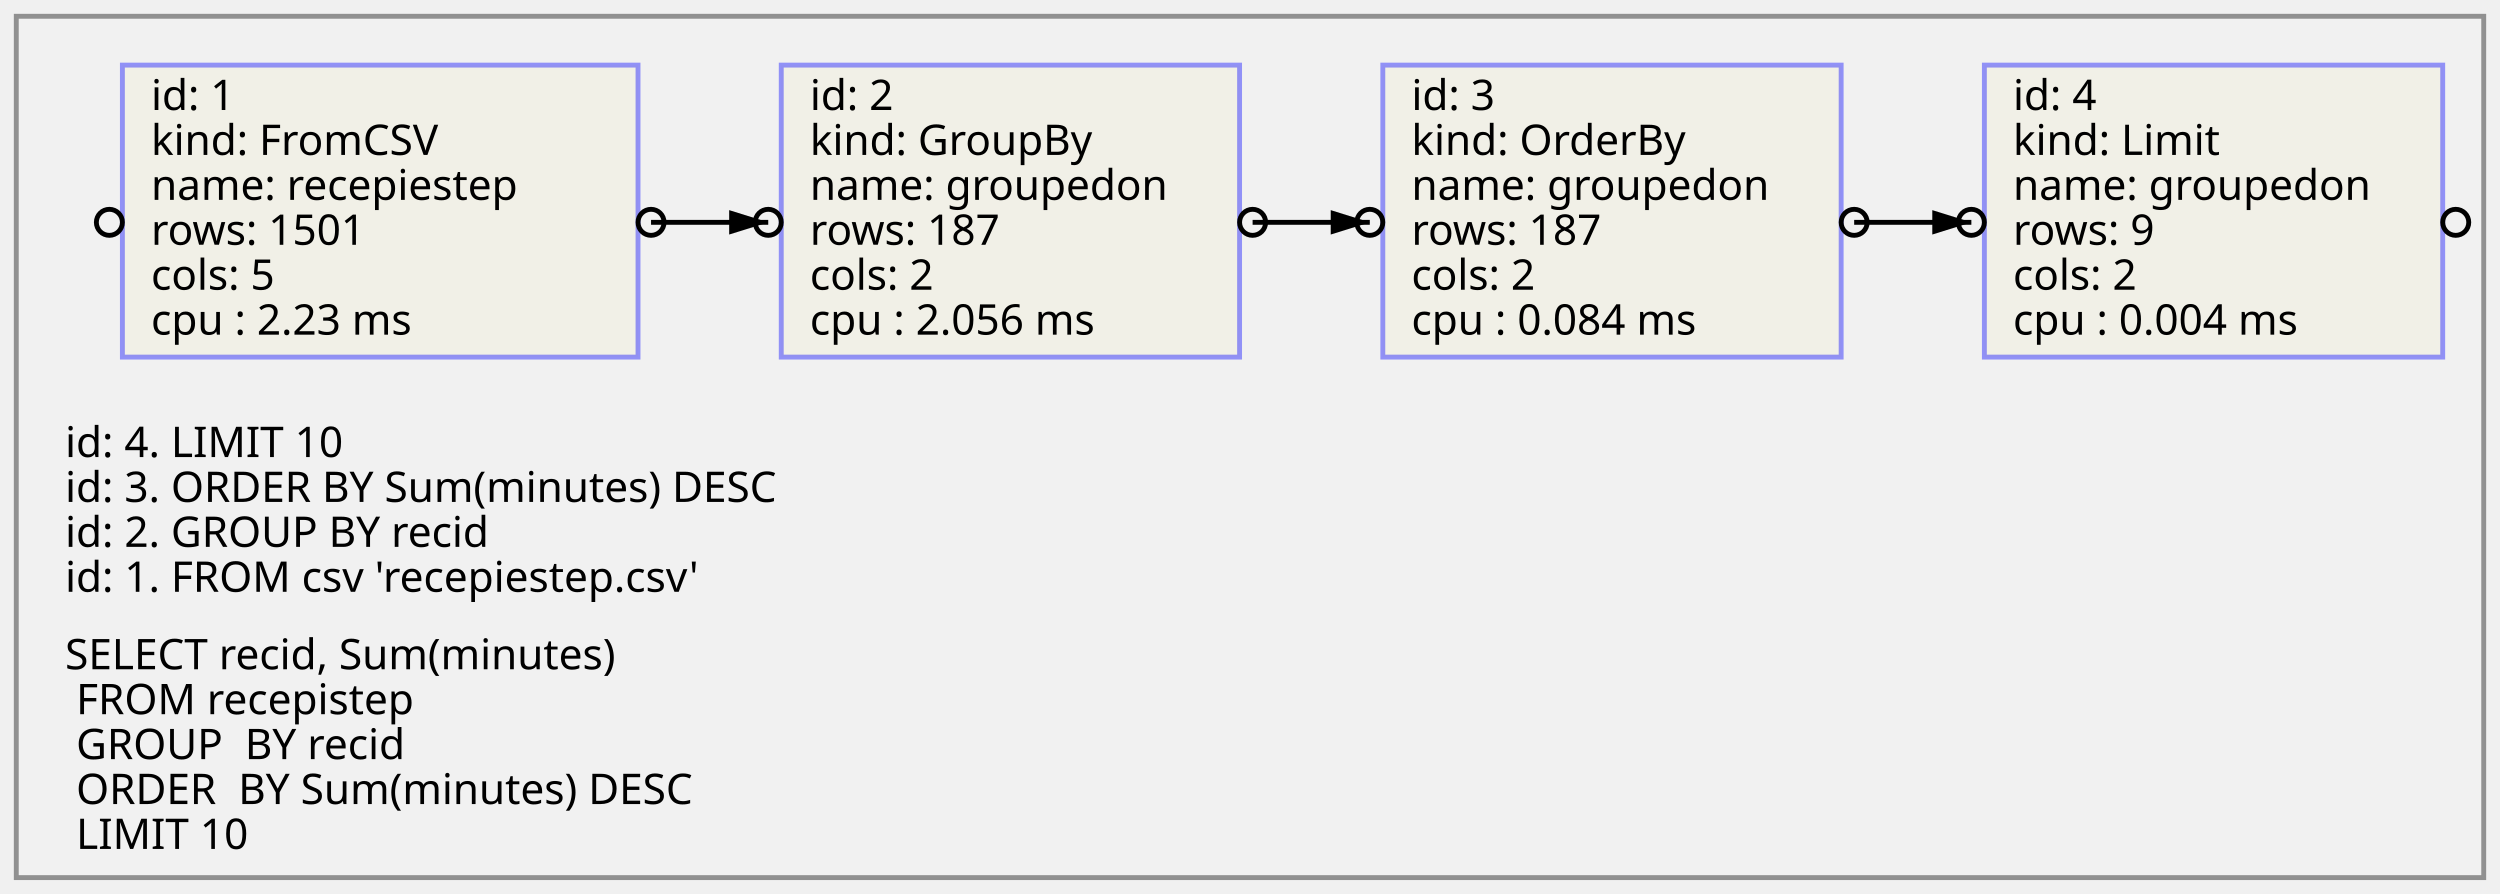
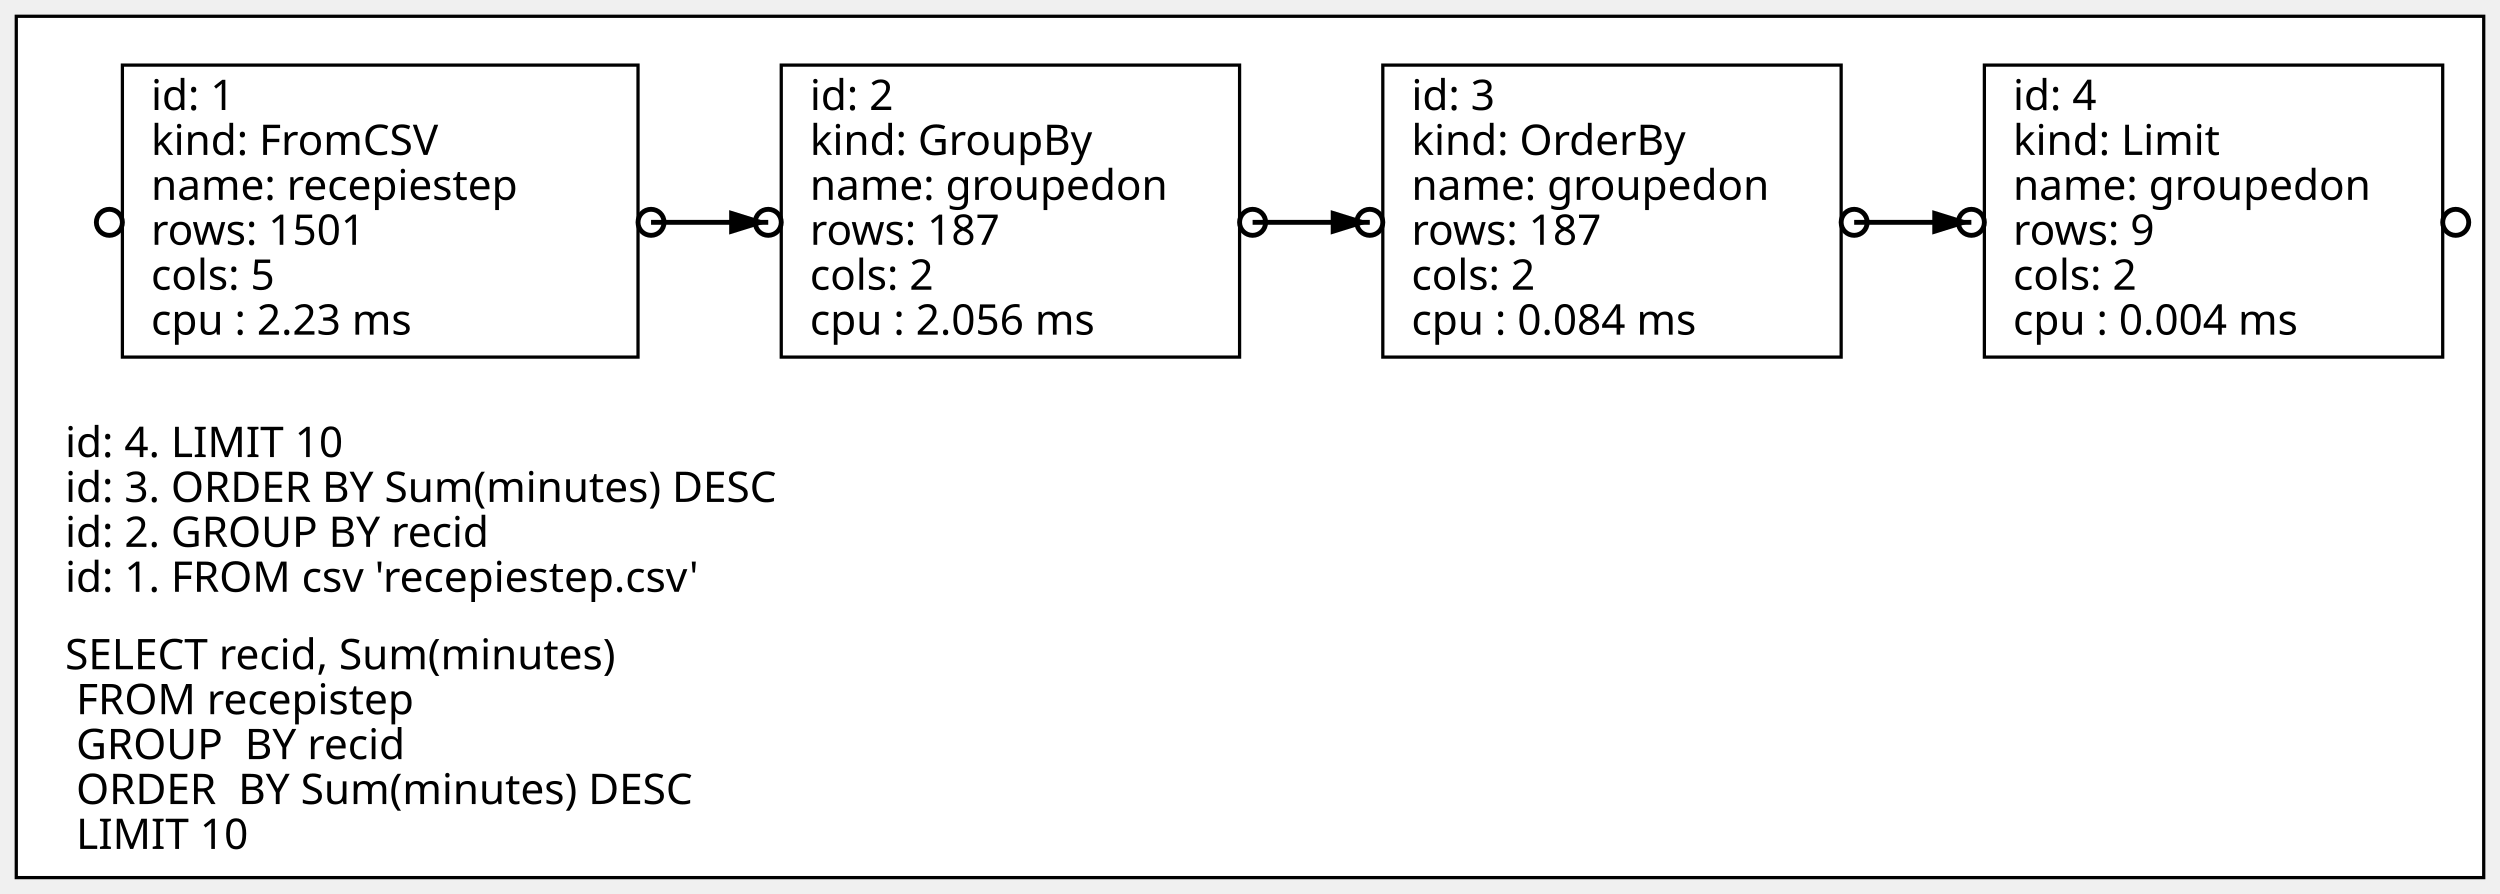
<svg xmlns="http://www.w3.org/2000/svg" id="canvas" width="768" height="274.6" preserveAspectRatio="xMidYMid">
  <defs>
    <marker id="arrowend" markerWidth="10" markerHeight="7" refX="+8.0" refY="2.5" orient="auto">
      <polygon points="0 0, 8 2.5, 0 5" />
    </marker>
    <marker id="arrowstart" markerWidth="10" markerHeight="7" refX="+8.0" refY="2.5" orient="auto-start-reverse">
      <polygon points="0 0, 8 2.5, 0 5" />
    </marker>
    <style type="text/css">

    .TEXT {font-size:13px;font-weight: normal;font-family:'Menlo';stroke:none;fill:black;}
-     .BOX {fill:Khaki;stroke:blue;stroke-width:1.5;fill-opacity:0.1;stroke-opacity:0.4}
-     .COVERBOX {fill:white;stroke:black;stroke-width:1.5;fill-opacity:0.1;stroke-opacity:0.4}
+     .BOX {fill:white;stroke:black;stroke-width:1}
+     .COVERBOX {fill:white;stroke:black;stroke-width:1}
    .KONTAKT {stroke-width:1.5;stroke:black;fill:none}
    .K2K {stroke-width:1.5;stroke:black;fill:none}
    </style>
  </defs>
  <rect class="COVERBOX" x="5" y="5" width="758" height="264.6" />
  <g transform="translate(20,20)">
    <g transform="translate(589.6,48.3)">
      <rect class="BOX" x="0" y="-48.3" width="140.8" height="89.7" />
      <text class="TEXT" x="8.8" y="-34.5">id: 4</text>
      <text class="TEXT" x="8.8" y="-20.7">kind: Limit</text>
      <text class="TEXT" x="8.8" y="-6.9">name: groupedon</text>
      <text class="TEXT" x="8.8" y="6.9">rows: 9</text>
      <text class="TEXT" x="8.8" y="20.7">cols: 2</text>
      <text class="TEXT" x="8.8" y="34.5">cpu : 0.004 ms</text>
      <circle class="KONTAKT" cx="-4" cy="0" r="4" />
      <circle class="KONTAKT" cx="144.8" cy="0" r="4" />
      <rect class="BOX" x="-184.8" y="-48.3" width="140.8" height="89.7" />
      <text class="TEXT" x="-176" y="-34.5">id: 3</text>
      <text class="TEXT" x="-176" y="-20.7">kind: OrderBy</text>
      <text class="TEXT" x="-176" y="-6.9">name: groupedon</text>
      <text class="TEXT" x="-176" y="6.9">rows: 187</text>
      <text class="TEXT" x="-176" y="20.7">cols: 2</text>
      <text class="TEXT" x="-176" y="34.5">cpu : 0.084 ms</text>
      <circle class="KONTAKT" cx="-188.8" cy="0" r="4" />
      <circle class="KONTAKT" cx="-40" cy="0" r="4" />
      <rect class="BOX" x="-369.6" y="-48.3" width="140.8" height="89.7" />
      <text class="TEXT" x="-360.8" y="-34.5">id: 2</text>
      <text class="TEXT" x="-360.8" y="-20.7">kind: GroupBy</text>
      <text class="TEXT" x="-360.8" y="-6.9">name: groupedon</text>
      <text class="TEXT" x="-360.8" y="6.9">rows: 187</text>
      <text class="TEXT" x="-360.8" y="20.7">cols: 2</text>
      <text class="TEXT" x="-360.8" y="34.5">cpu : 2.056 ms</text>
      <circle class="KONTAKT" cx="-373.6" cy="0" r="4" />
      <circle class="KONTAKT" cx="-224.8" cy="0" r="4" />
      <rect class="BOX" x="-572" y="-48.3" width="158.4" height="89.7" />
      <text class="TEXT" x="-563.2" y="-34.5">id: 1</text>
      <text class="TEXT" x="-563.2" y="-20.7">kind: FromCSV</text>
      <text class="TEXT" x="-563.2" y="-6.9">name: recepiestep</text>
      <text class="TEXT" x="-563.2" y="6.9">rows: 1501</text>
      <text class="TEXT" x="-563.2" y="20.7">cols: 5</text>
      <text class="TEXT" x="-563.2" y="34.5">cpu : 2.23 ms</text>
      <circle class="KONTAKT" cx="-576" cy="0" r="4" />
      <circle class="KONTAKT" cx="-409.6" cy="0" r="4" />
      <line class="K2K" x1="-40" y1="0" x2="-4" y2="0" marker-end="url(#arrowend)" />
      <line class="K2K" x1="-224.8" y1="0" x2="-188.8" y2="0" marker-end="url(#arrowend)" />
      <line class="K2K" x1="-409.6" y1="0" x2="-373.6" y2="0" marker-end="url(#arrowend)" />
    </g>
  </g>
  <g transform="translate(20,126.6)">
    <g transform="translate(-0,-0)">
      <text class="TEXT" x="0" y="13.8">id: 4. LIMIT 10</text>
      <text class="TEXT" x="0" y="27.6">id: 3. ORDER BY Sum(minutes) DESC</text>
      <text class="TEXT" x="0" y="41.4">id: 2. GROUP BY recid</text>
      <text class="TEXT" x="0" y="55.2">id: 1. FROM csv 'recepiestep.csv'</text>
    </g>
  </g>
  <g transform="translate(20,205.6)">
    <g transform="translate(0,0)">
      <text class="TEXT" xml:space="preserve" x="0" y="0">SELECT recid, Sum(minutes)</text>
      <text class="TEXT" xml:space="preserve" x="0" y="13.8"> FROM recepistep </text>
      <text class="TEXT" xml:space="preserve" x="0" y="27.6"> GROUP  BY recid</text>
      <text class="TEXT" xml:space="preserve" x="0" y="41.4"> ORDER  BY Sum(minutes) DESC</text>
      <text class="TEXT" xml:space="preserve" x="0" y="55.2"> LIMIT 10</text>
    </g>
  </g>
</svg>
